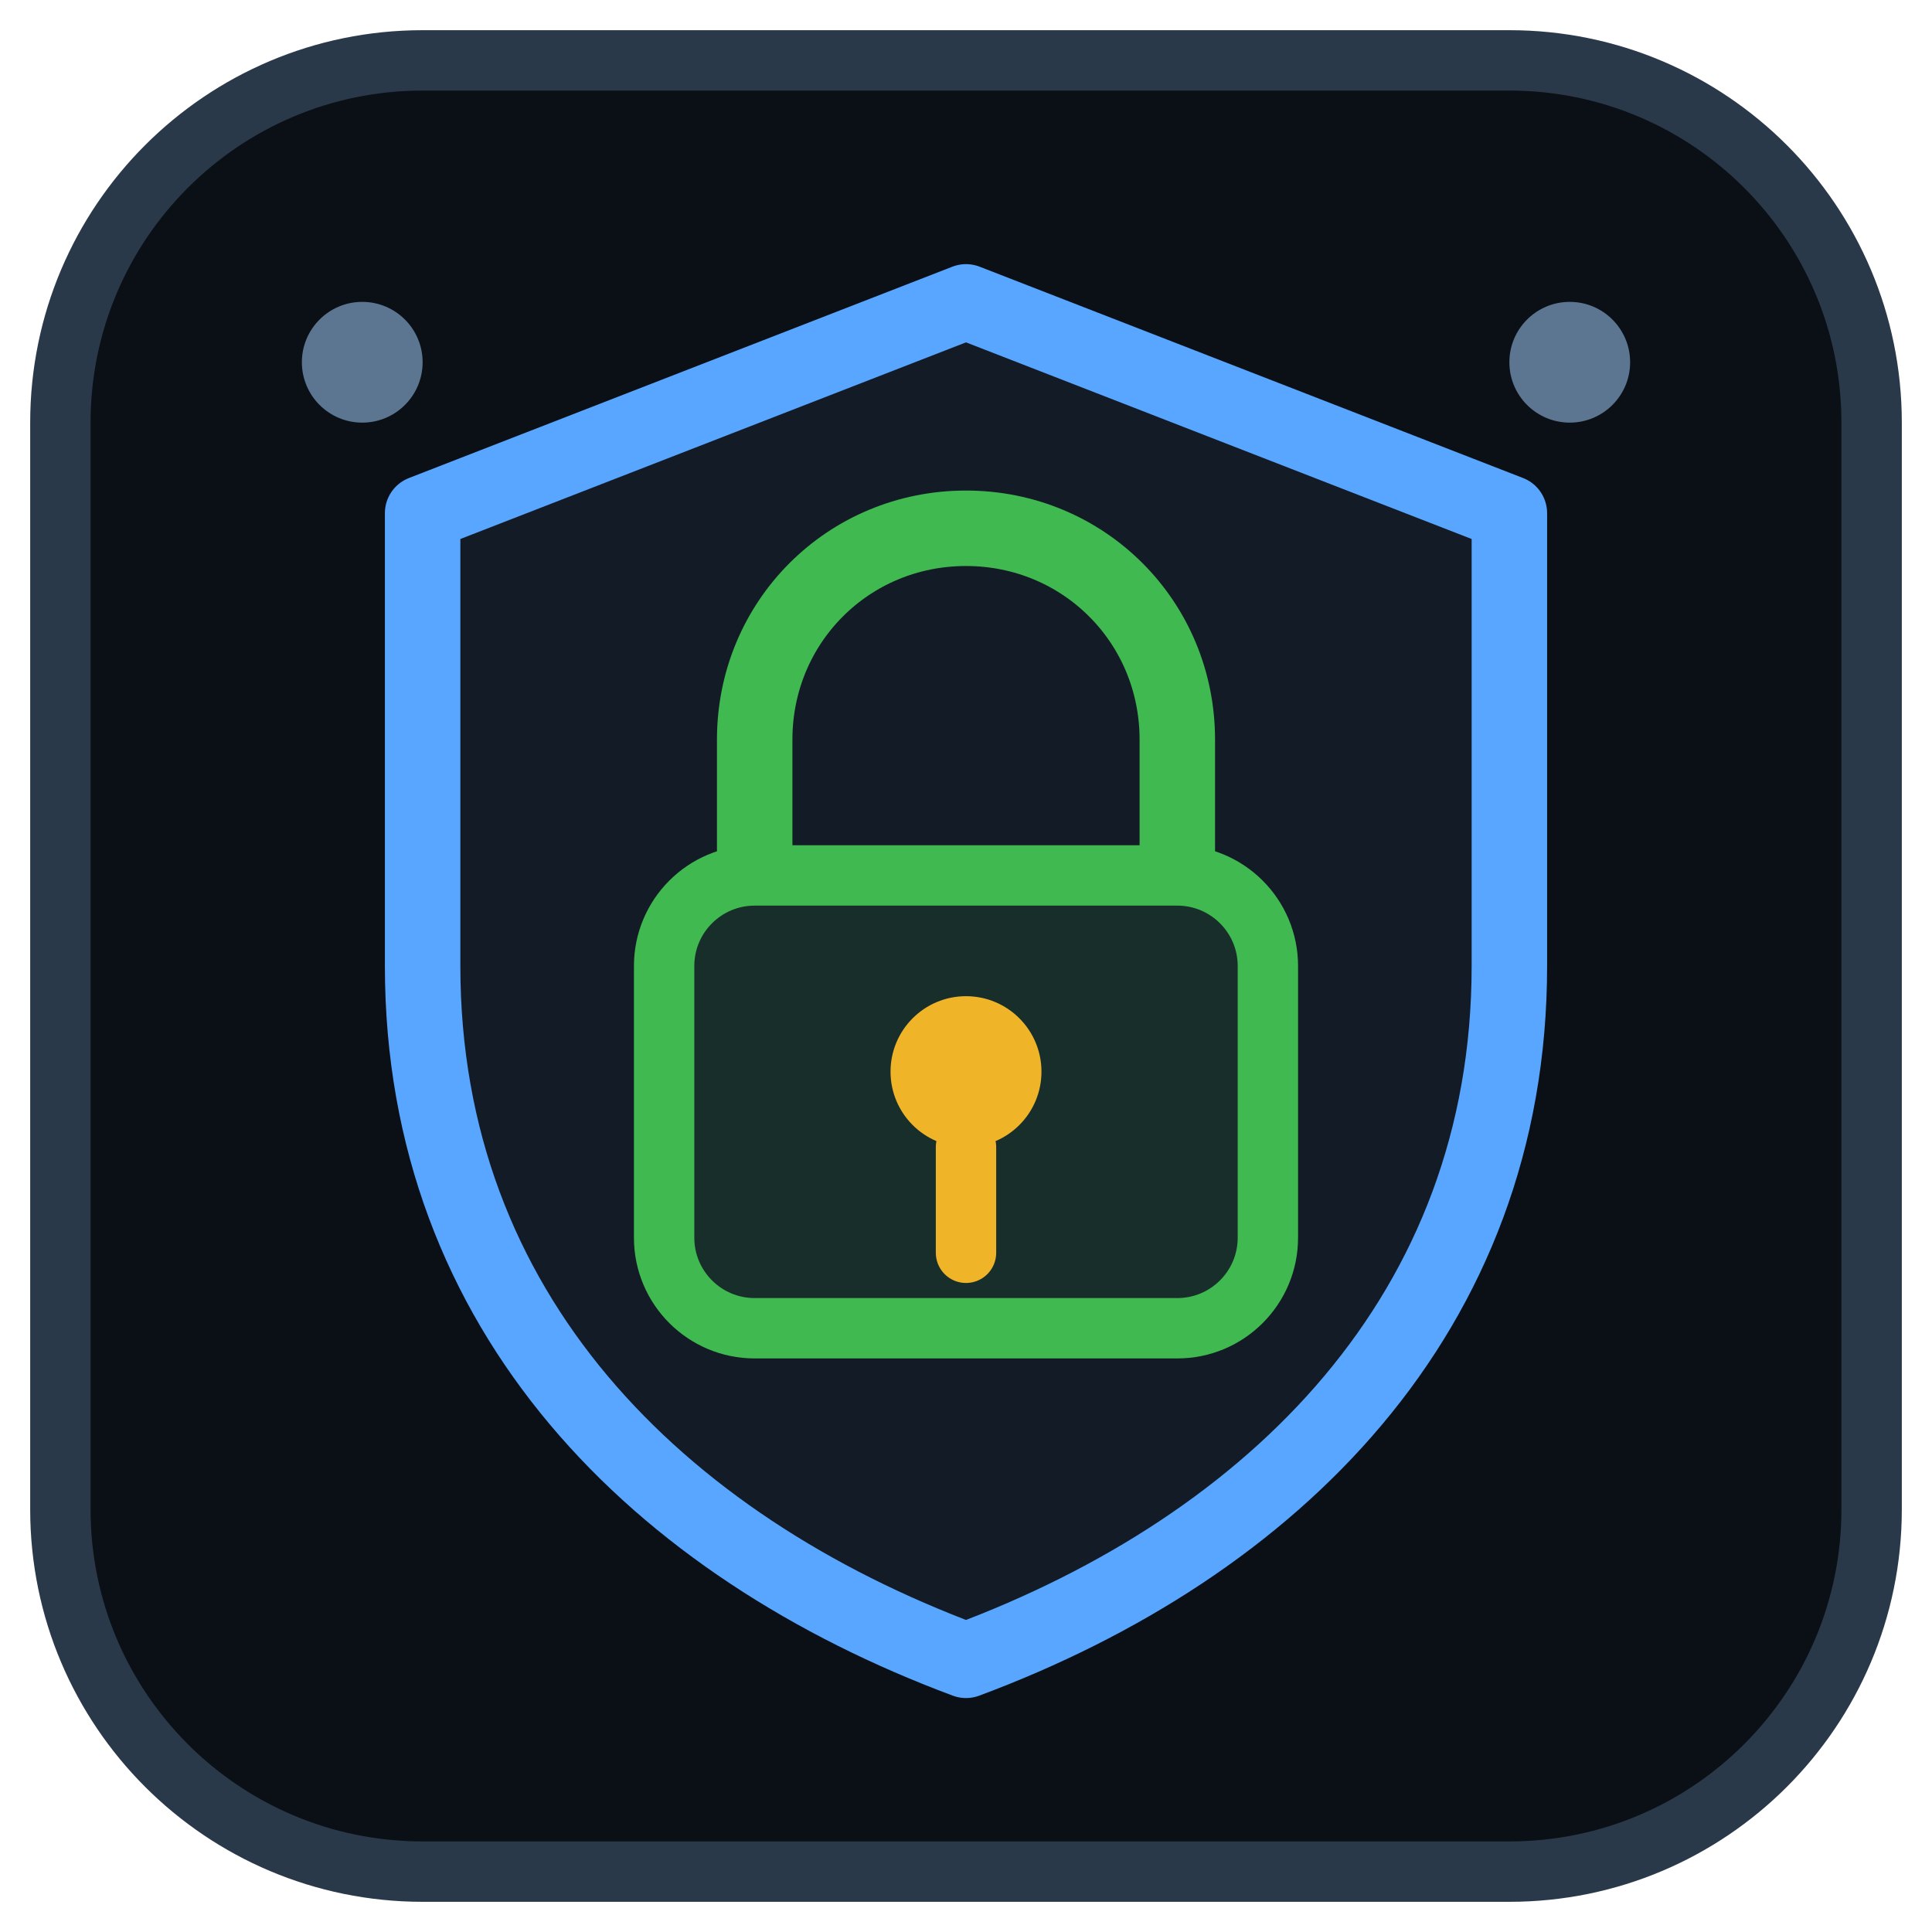
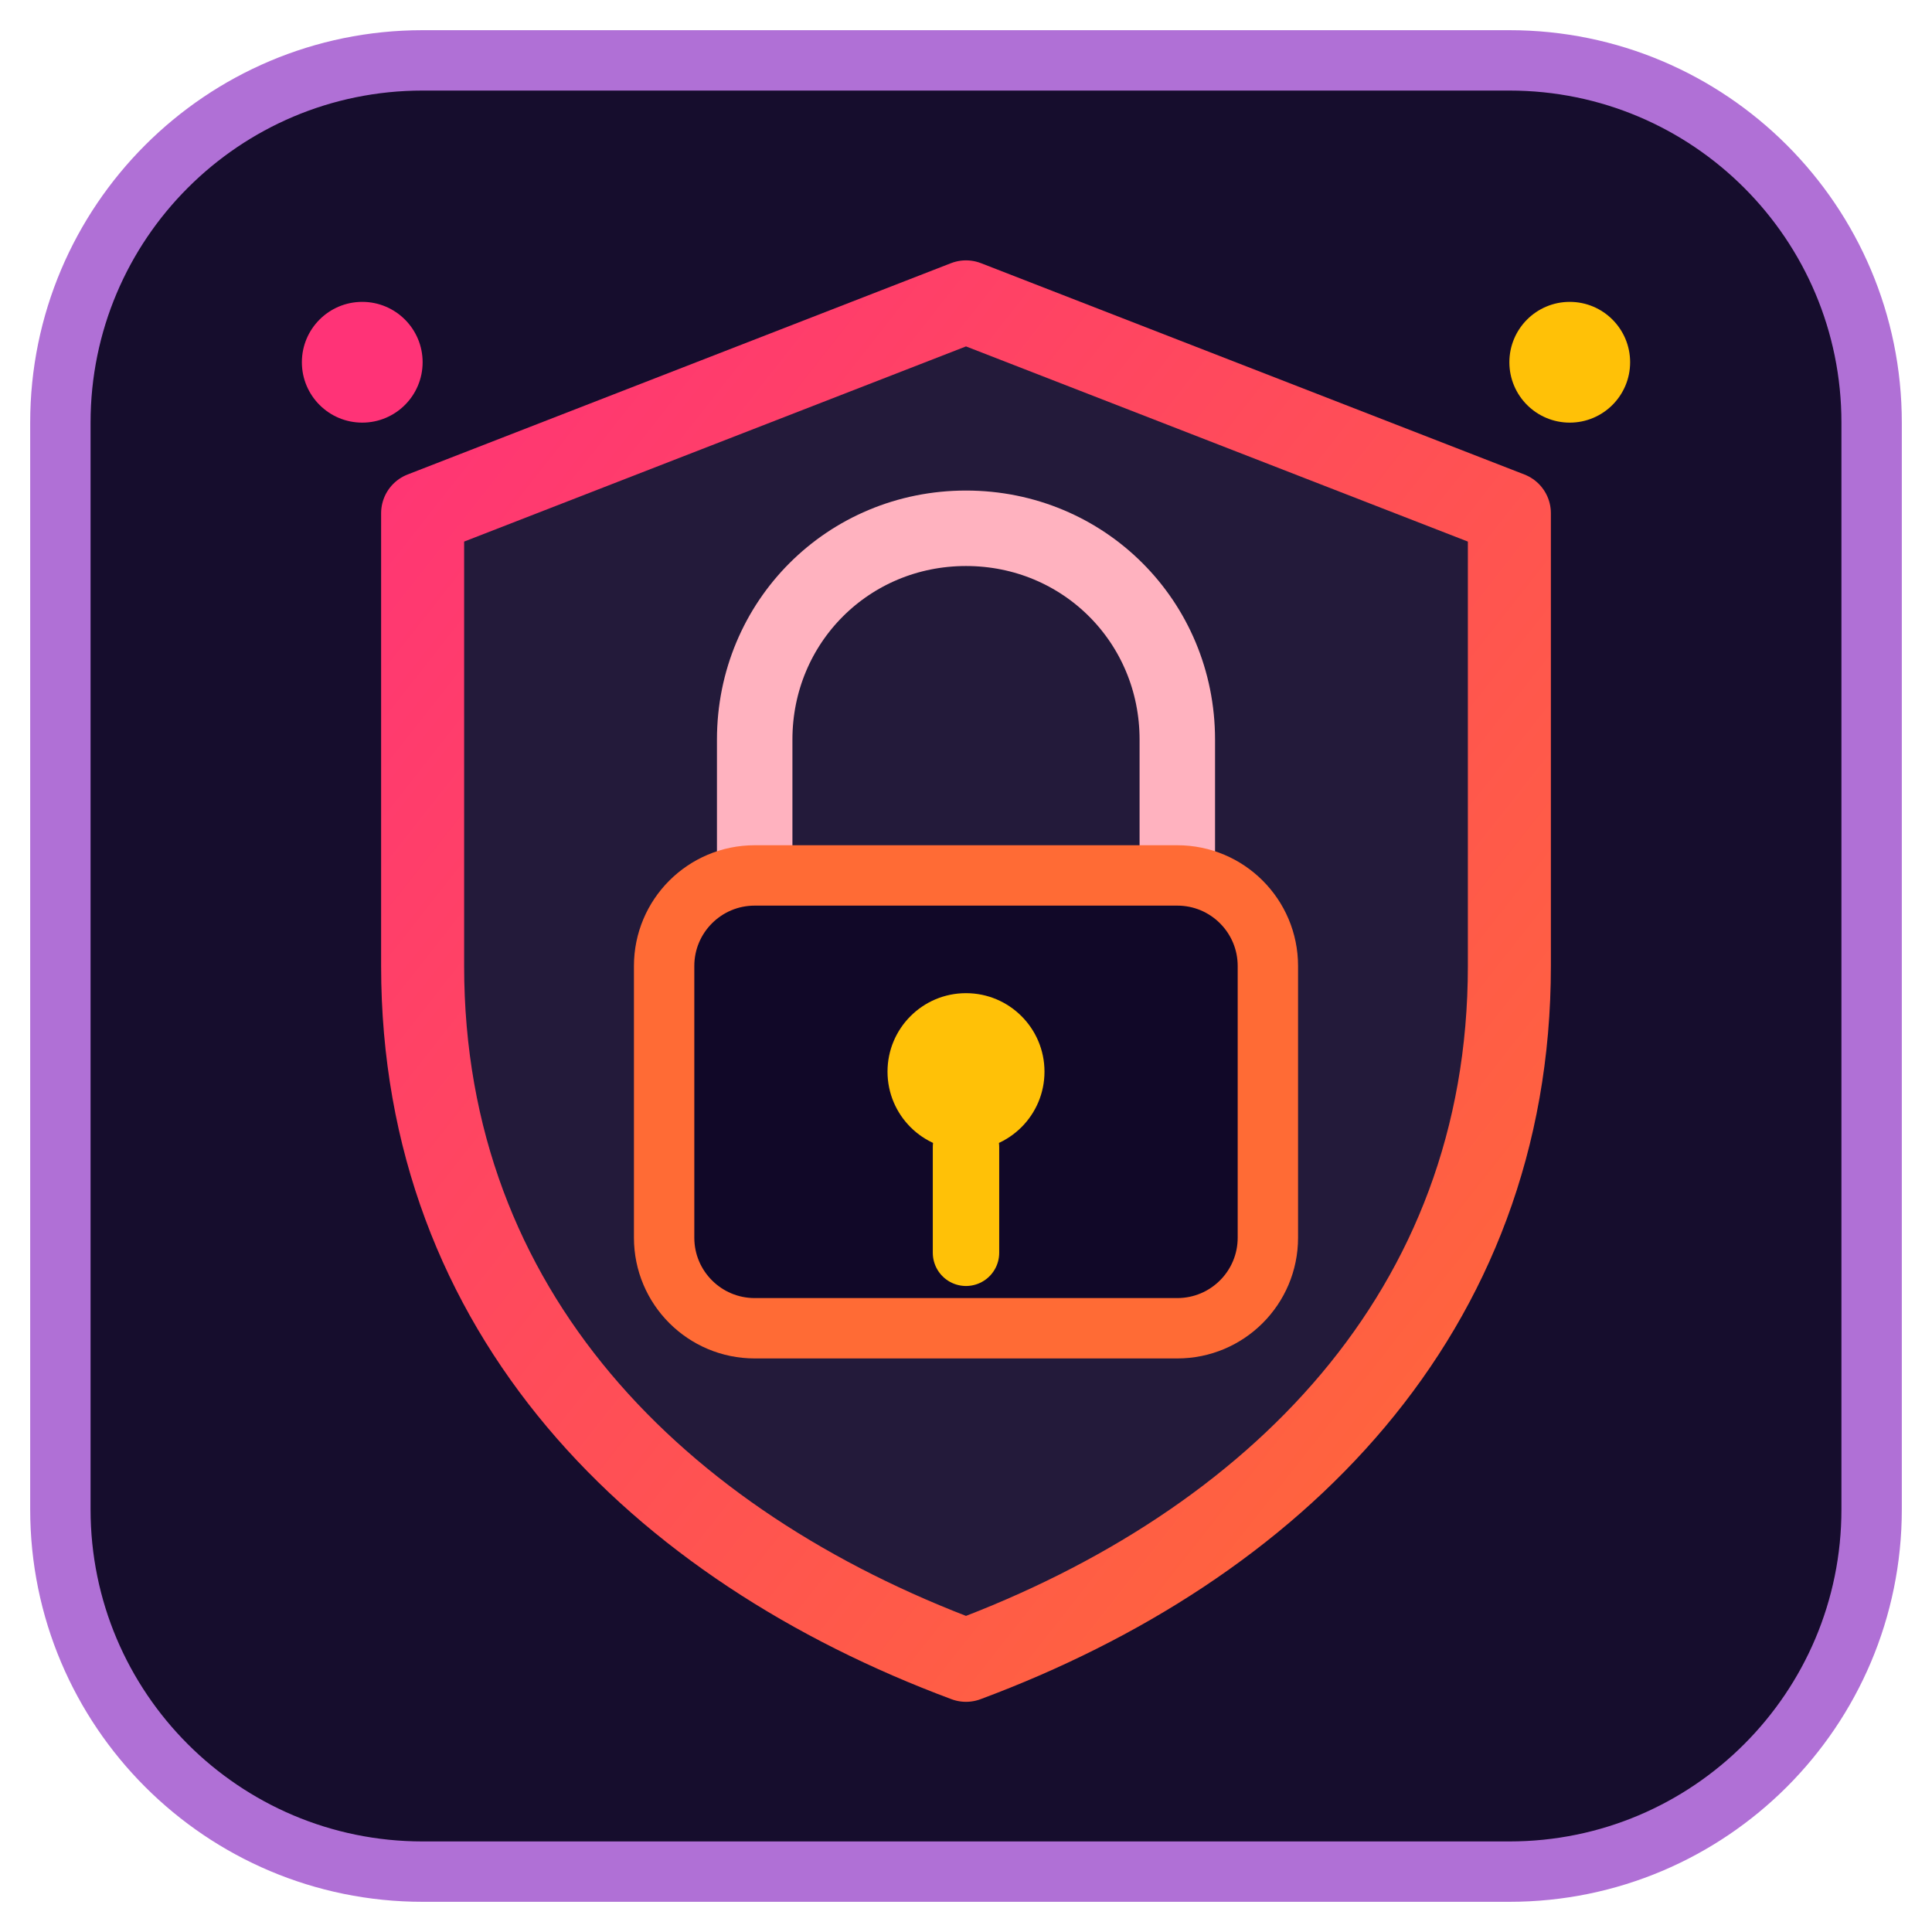
<svg xmlns="http://www.w3.org/2000/svg" viewBox="0 0 64 64" width="64" height="64" role="img" aria-labelledby="logo-title logo-desc">
-   <rect x="2" y="2" width="60" height="60" rx="12" fill="#0B1016" stroke="#2A394A" stroke-width="2" />
-   <path d="M32 10 L50 17 V32 C50 43.5 42.2 51.2 32 55 C21.8 51.2 14 43.5 14 32 V17 Z" fill="#131B26" stroke="#58A6FF" stroke-width="2.5" stroke-linejoin="round" />
-   <path d="M25 29 V24.5 C25 20.6 28.1 17.5 32 17.5 C35.9 17.5 39 20.6 39 24.5 V29" fill="none" stroke="#3FB950" stroke-width="2.5" stroke-linecap="round" />
-   <rect x="22" y="29" width="20" height="15" rx="3" fill="#182E2B" stroke="#3FB950" stroke-width="2" />
-   <circle cx="32" cy="35.5" r="2.5" fill="#F0B429" />
-   <line x1="32" y1="38" x2="32" y2="41.5" stroke="#F0B429" stroke-width="2" stroke-linecap="round" />
-   <circle cx="12" cy="12" r="2" fill="#5C7691" />
-   <circle cx="52" cy="12" r="2" fill="#5C7691" />
+   <defs>
+     <linearGradient id="sunset-rim" x1="0%" y1="0%" x2="100%" y2="100%">
+       <stop offset="0%" stop-color="#FF3377" />
+       <stop offset="100%" stop-color="#FF6B35" />
+     </linearGradient>
+   </defs>
+   <rect x="2" y="2" width="60" height="60" rx="12" fill="#160D2D" stroke="#B070D6" stroke-width="2" />
+   <path d="M32 10 L50 17 V32 C50 43.5 42.2 51.2 32 55 C21.8 51.2 14 43.5 14 32 V17 Z" fill="#231A3A" stroke="url(#sunset-rim)" stroke-width="2.75" stroke-linejoin="round" />
+   <path d="M25 29 V24.5 C25 20.6 28.1 17.5 32 17.5 C35.9 17.5 39 20.6 39 24.5 V29" fill="none" stroke="#FFB2BF" stroke-width="2.5" stroke-linecap="round" />
+   <rect x="22" y="29" width="20" height="15" rx="3" fill="#110828" stroke="#FF6B35" stroke-width="2" />
+   <circle cx="32" cy="35.5" r="2.6" fill="#FFC107" />
+   <line x1="32" y1="38" x2="32" y2="41.5" stroke="#FFC107" stroke-width="2.2" stroke-linecap="round" />
+   <circle cx="12" cy="12" r="2" fill="#FF3377" />
+   <circle cx="52" cy="12" r="2" fill="#FFC107" />
</svg>
